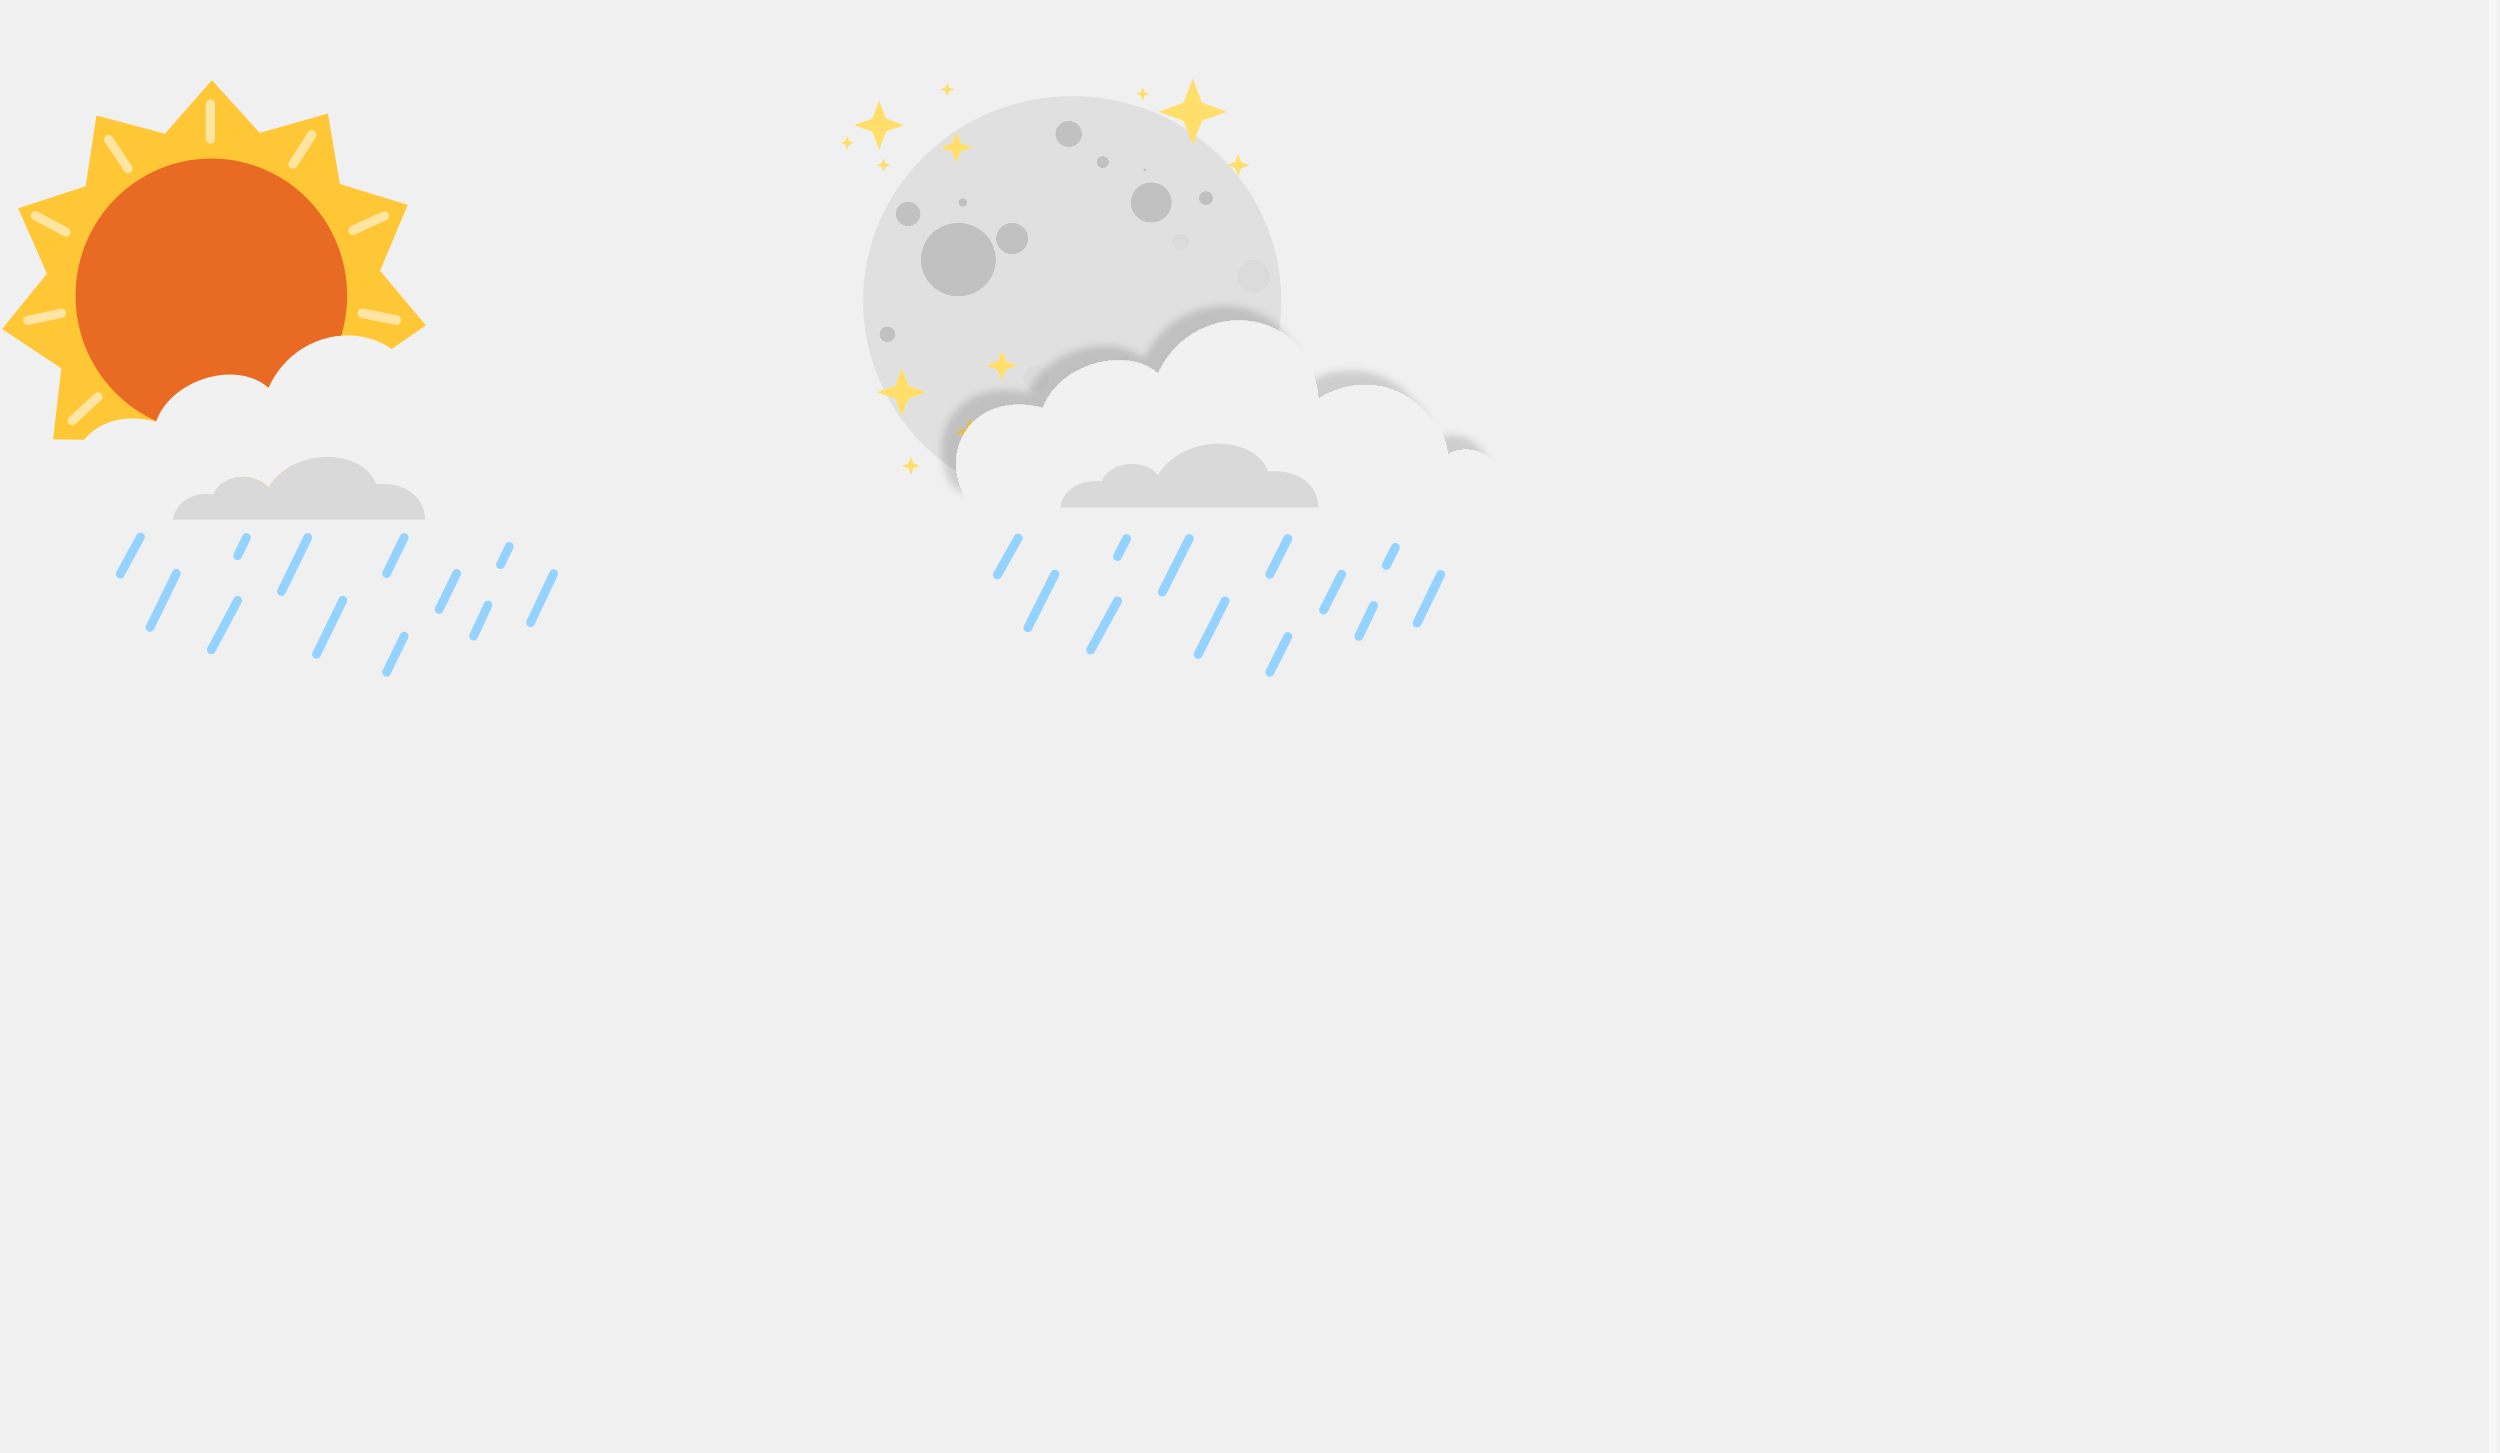
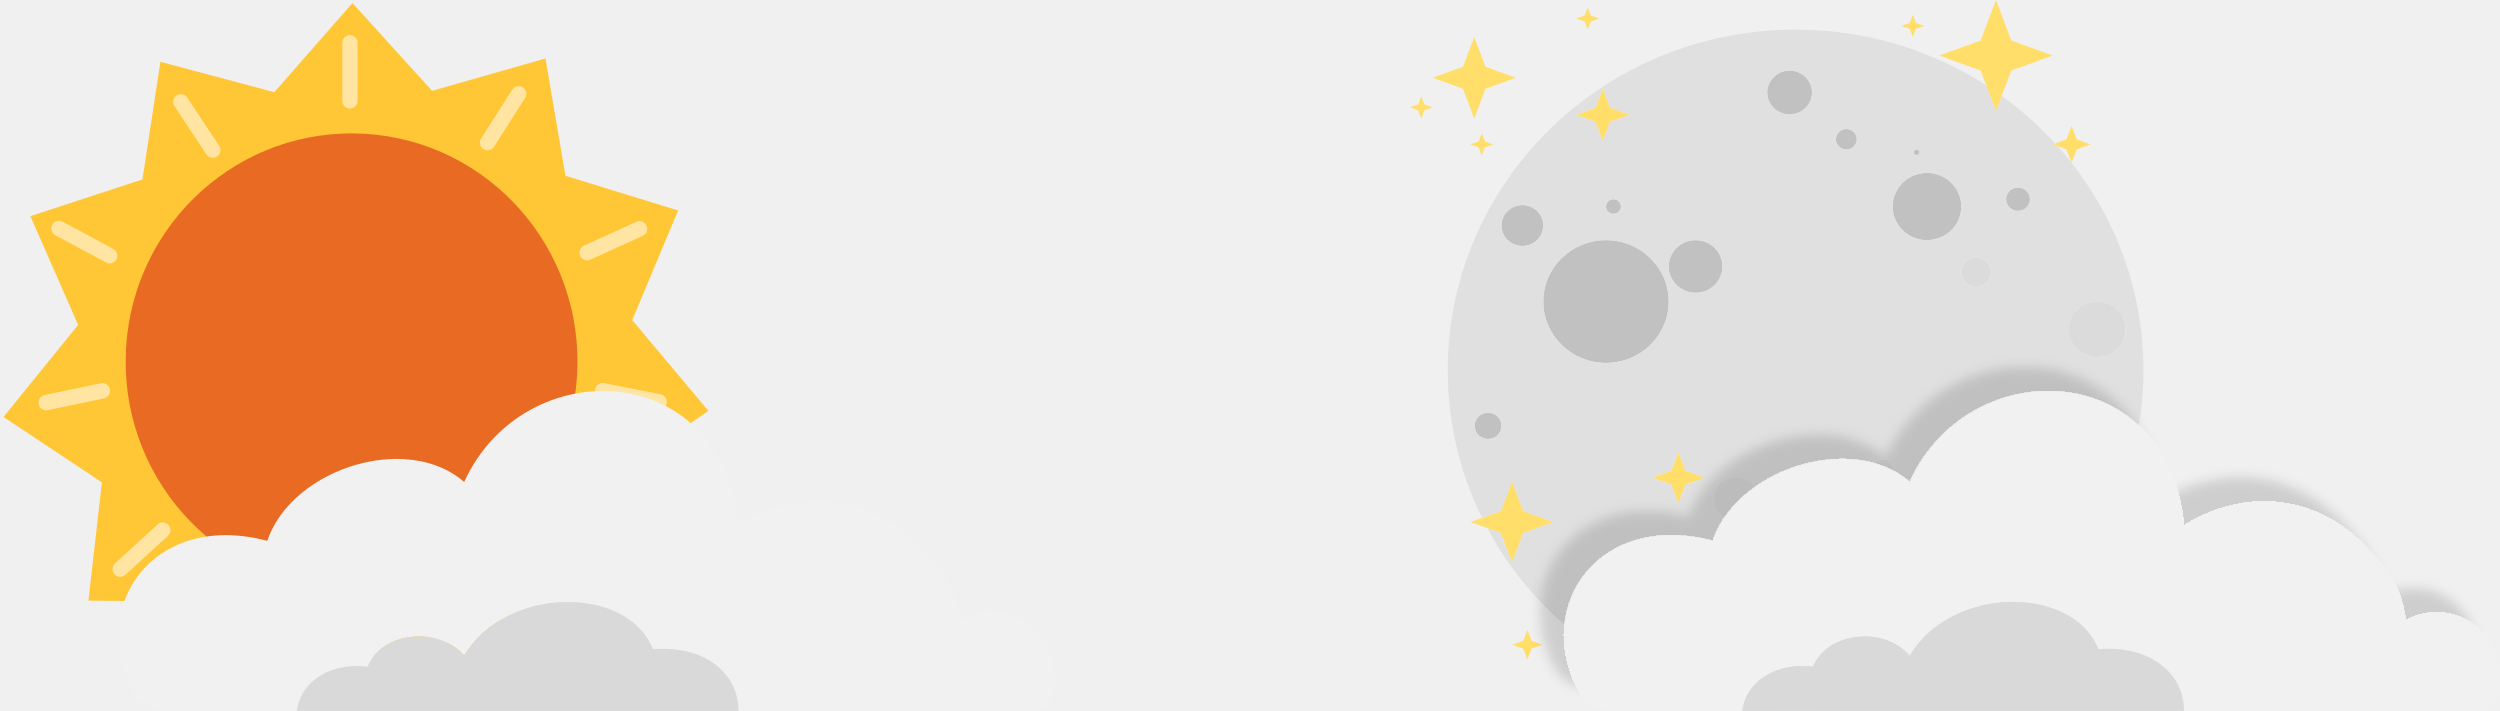
- <svg xmlns="http://www.w3.org/2000/svg" width="351" height="204" viewBox="0 0 351 204" fill="none">
-   <path d="M155.714 58.661C155.714 60.705 154.021 62.363 151.934 62.363C149.846 62.363 148.154 60.705 148.154 58.661C148.154 56.617 149.846 54.959 151.934 54.959C154.021 54.959 155.714 56.617 155.714 58.661Z" fill="#DBDBDB" />
-   <path d="M147.398 53.108C147.398 54.131 146.552 54.959 145.508 54.959C144.464 54.959 143.618 54.131 143.618 53.108C143.618 52.086 144.464 51.258 145.508 51.258C146.552 51.258 147.398 52.086 147.398 53.108Z" fill="#DBDBDB" />
-   <path d="M163.273 63.72C163.273 64.47 162.653 65.077 161.887 65.077C161.122 65.077 160.501 64.47 160.501 63.72C160.501 62.97 161.122 62.363 161.887 62.363C162.653 62.363 163.273 62.97 163.273 63.72Z" fill="#DBDBDB" />
-   <path d="M139.838 36.451C139.838 39.313 137.469 41.633 134.546 41.633C131.624 41.633 129.255 39.313 129.255 36.451C129.255 33.589 131.624 31.268 134.546 31.268C137.469 31.268 139.838 33.589 139.838 36.451Z" fill="#C1C1C1" />
-   <path d="M144.374 33.489C144.374 34.716 143.359 35.71 142.106 35.71C140.854 35.71 139.838 34.716 139.838 33.489C139.838 32.263 140.854 31.268 142.106 31.268C143.359 31.268 144.374 32.263 144.374 33.489Z" fill="#C1C1C1" />
-   <path d="M129.255 30.034C129.255 30.988 128.465 31.762 127.491 31.762C126.517 31.762 125.727 30.988 125.727 30.034C125.727 29.08 126.517 28.307 127.491 28.307C128.465 28.307 129.255 29.08 129.255 30.034Z" fill="#C1C1C1" />
-   <path d="M135.806 28.43C135.806 28.771 135.524 29.047 135.176 29.047C134.829 29.047 134.546 28.771 134.546 28.43C134.546 28.09 134.829 27.813 135.176 27.813C135.524 27.813 135.806 28.09 135.806 28.43Z" fill="#C1C1C1" />
-   <path d="M139.838 65.077C139.838 65.759 139.274 66.311 138.578 66.311C137.882 66.311 137.318 65.759 137.318 65.077C137.318 64.396 137.882 63.843 138.578 63.843C139.274 63.843 139.838 64.396 139.838 65.077Z" fill="#DBDBDB" />
-   <path d="M125.727 46.939C125.727 47.552 125.219 48.049 124.593 48.049C123.967 48.049 123.459 47.552 123.459 46.939C123.459 46.325 123.967 45.828 124.593 45.828C125.219 45.828 125.727 46.325 125.727 46.939Z" fill="#C1C1C1" />
-   <path d="M158.738 50.517C158.738 50.926 158.399 51.258 157.982 51.258C157.564 51.258 157.226 50.926 157.226 50.517C157.226 50.108 157.564 49.777 157.982 49.777C158.399 49.777 158.738 50.108 158.738 50.517Z" fill="#DBDBDB" />
-   <path d="M169.573 59.278C169.573 59.619 169.291 59.895 168.943 59.895C168.595 59.895 168.313 59.619 168.313 59.278C168.313 58.937 168.595 58.661 168.943 58.661C169.291 58.661 169.573 58.937 169.573 59.278Z" fill="#DBDBDB" />
-   <path d="M151.934 18.806C151.934 19.828 151.088 20.657 150.044 20.657C149 20.657 148.154 19.828 148.154 18.806C148.154 17.784 149 16.955 150.044 16.955C151.088 16.955 151.934 17.784 151.934 18.806Z" fill="#C1C1C1" />
-   <path d="M155.714 22.754C155.714 23.231 155.319 23.618 154.832 23.618C154.345 23.618 153.95 23.231 153.95 22.754C153.95 22.277 154.345 21.891 154.832 21.891C155.319 21.891 155.714 22.277 155.714 22.754Z" fill="#C1C1C1" />
-   <path d="M164.533 28.43C164.533 29.998 163.236 31.268 161.635 31.268C160.035 31.268 158.738 29.998 158.738 28.43C158.738 26.863 160.035 25.592 161.635 25.592C163.236 25.592 164.533 26.863 164.533 28.43Z" fill="#C1C1C1" />
-   <path d="M167.053 33.983C167.053 34.664 166.489 35.217 165.793 35.217C165.097 35.217 164.533 34.664 164.533 33.983C164.533 33.301 165.097 32.749 165.793 32.749C166.489 32.749 167.053 33.301 167.053 33.983Z" fill="#DBDBDB" />
-   <path d="M161.005 23.865C161.005 24.001 160.753 24.112 160.753 24.112C160.753 24.112 160.501 24.001 160.501 23.865C160.501 23.729 160.614 23.618 160.753 23.618C160.893 23.618 161.005 23.729 161.005 23.865Z" fill="#C1C1C1" />
-   <path d="M170.329 27.813C170.329 28.358 169.878 28.8 169.321 28.8C168.764 28.8 168.313 28.358 168.313 27.813C168.313 27.268 168.764 26.826 169.321 26.826C169.878 26.826 170.329 27.268 170.329 27.813Z" fill="#C1C1C1" />
-   <path d="M178.393 38.795C178.393 40.09 177.321 41.139 175.999 41.139C174.677 41.139 173.605 40.09 173.605 38.795C173.605 37.5 174.677 36.451 175.999 36.451C177.321 36.451 178.393 37.5 178.393 38.795Z" fill="#DBDBDB" />
-   <path d="M123.425 14.125L124.373 16.634L126.935 17.562L124.373 18.491L123.425 21L122.477 18.491L119.915 17.562L122.477 16.634L123.425 14.125Z" fill="#FFDE6A" />
-   <path d="M127.564 54.134L126.616 51.625L125.668 54.134L124.083 54.708C124.227 55.001 124.376 55.291 124.53 55.579L125.668 55.991L126.616 58.5L127.564 55.991L130.126 55.062L127.564 54.134Z" fill="#FFDE6A" />
-   <path d="M124.53 55.579C124.376 55.291 124.227 55.001 124.083 54.708L123.106 55.062L124.53 55.579Z" fill="#FFDE6A" />
-   <path d="M136.189 58.5L136.792 60.097L138.422 60.688L136.792 61.278L136.189 62.875L135.585 61.278L133.955 60.688L135.585 60.097L136.189 58.5Z" fill="#FFDE6A" />
-   <path d="M140.656 49.125L141.259 50.722L142.89 51.312L141.259 51.903L140.656 53.5L140.053 51.903L138.422 51.312L140.053 50.722L140.656 49.125Z" fill="#FFDE6A" />
-   <path d="M118.957 19.125L119.216 19.809L119.915 20.062L119.216 20.316L118.957 21L118.699 20.316L118 20.062L118.699 19.809L118.957 19.125Z" fill="#FFDE6A" />
-   <path d="M124.063 22.25L124.321 22.934L125.02 23.188L124.321 23.441L124.063 24.125L123.804 23.441L123.106 23.188L123.804 22.934L124.063 22.25Z" fill="#FFDE6A" />
-   <path d="M132.998 11.625L133.256 12.309L133.955 12.562L133.256 12.816L132.998 13.5L132.739 12.816L132.04 12.562L132.739 12.309L132.998 11.625Z" fill="#FFDE6A" />
-   <path d="M160.44 12.25L160.698 12.934L161.397 13.188L160.698 13.441L160.44 14.125L160.181 13.441L159.483 13.188L160.181 12.934L160.44 12.25Z" fill="#FFDE6A" />
-   <path d="M174.273 22.765L173.842 21.625L173.411 22.765L172.456 23.112C172.524 23.186 172.591 23.262 172.659 23.337L173.411 23.61L173.842 24.75L174.273 23.61L175.437 23.188L174.273 22.765Z" fill="#FFDE6A" />
-   <path d="M172.456 23.112L172.246 23.188L172.659 23.337C172.591 23.262 172.524 23.186 172.456 23.112Z" fill="#FFDE6A" />
-   <path d="M172.566 62.875L172.996 64.016L174.161 64.438L172.996 64.859L172.566 66L172.135 64.859L170.97 64.438L172.135 64.016L172.566 62.875Z" fill="#FFDE6A" />
-   <path fill-rule="evenodd" clip-rule="evenodd" d="M150.548 71C166.761 71 179.905 58.128 179.905 42.25C179.905 35.008 177.171 28.392 172.659 23.337L172.246 23.188L172.456 23.112C171.111 21.637 169.614 20.299 167.989 19.122L167.945 19.09L167.46 20.375L166.638 18.199C162.017 15.228 156.488 13.5 150.548 13.5C134.334 13.5 121.191 26.372 121.191 42.25C121.191 46.713 122.23 50.939 124.083 54.708L125.668 54.134L126.616 51.625L127.564 54.134L130.126 55.062L127.564 55.991L126.616 58.5L125.668 55.991L124.53 55.579C129.436 64.746 139.246 71 150.548 71ZM134.546 41.633C137.469 41.633 139.838 39.313 139.838 36.451C139.838 33.589 137.469 31.268 134.546 31.268C131.624 31.268 129.255 33.589 129.255 36.451C129.255 39.313 131.624 41.633 134.546 41.633ZM142.106 35.71C143.359 35.71 144.374 34.716 144.374 33.489C144.374 32.263 143.359 31.268 142.106 31.268C140.854 31.268 139.838 32.263 139.838 33.489C139.838 34.716 140.854 35.71 142.106 35.71ZM161.635 31.268C163.236 31.268 164.533 29.998 164.533 28.43C164.533 26.863 163.236 25.592 161.635 25.592C160.035 25.592 158.738 26.863 158.738 28.43C158.738 29.998 160.035 31.268 161.635 31.268ZM154.832 23.618C155.319 23.618 155.714 23.231 155.714 22.754C155.714 22.277 155.319 21.891 154.832 21.891C154.345 21.891 153.95 22.277 153.95 22.754C153.95 23.231 154.345 23.618 154.832 23.618ZM150.044 20.657C151.088 20.657 151.934 19.828 151.934 18.806C151.934 17.784 151.088 16.955 150.044 16.955C149 16.955 148.154 17.784 148.154 18.806C148.154 19.828 149 20.657 150.044 20.657ZM169.321 28.8C169.878 28.8 170.329 28.358 170.329 27.813C170.329 27.268 169.878 26.826 169.321 26.826C168.764 26.826 168.313 27.268 168.313 27.813C168.313 28.358 168.764 28.8 169.321 28.8ZM160.753 24.112C160.753 24.112 161.005 24.001 161.005 23.865C161.005 23.729 160.893 23.618 160.753 23.618C160.614 23.618 160.501 23.729 160.501 23.865C160.501 24.001 160.753 24.112 160.753 24.112ZM165.793 35.217C166.489 35.217 167.053 34.664 167.053 33.983C167.053 33.301 166.489 32.749 165.793 32.749C165.097 32.749 164.533 33.301 164.533 33.983C164.533 34.664 165.097 35.217 165.793 35.217ZM175.999 41.139C177.321 41.139 178.393 40.09 178.393 38.795C178.393 37.5 177.321 36.451 175.999 36.451C174.677 36.451 173.605 37.5 173.605 38.795C173.605 40.09 174.677 41.139 175.999 41.139ZM151.934 62.363C154.021 62.363 155.714 60.705 155.714 58.661C155.714 56.617 154.021 54.959 151.934 54.959C149.846 54.959 148.154 56.617 148.154 58.661C148.154 60.705 149.846 62.363 151.934 62.363ZM157.982 51.258C158.399 51.258 158.738 50.926 158.738 50.517C158.738 50.108 158.399 49.777 157.982 49.777C157.564 49.777 157.226 50.108 157.226 50.517C157.226 50.926 157.564 51.258 157.982 51.258ZM145.508 54.959C146.552 54.959 147.398 54.131 147.398 53.108C147.398 52.086 146.552 51.258 145.508 51.258C144.464 51.258 143.618 52.086 143.618 53.108C143.618 54.131 144.464 54.959 145.508 54.959ZM168.943 59.895C169.291 59.895 169.573 59.619 169.573 59.278C169.573 58.937 169.291 58.661 168.943 58.661C168.595 58.661 168.313 58.937 168.313 59.278C168.313 59.619 168.595 59.895 168.943 59.895ZM161.887 65.077C162.653 65.077 163.273 64.47 163.273 63.72C163.273 62.97 162.653 62.363 161.887 62.363C161.122 62.363 160.501 62.97 160.501 63.72C160.501 64.47 161.122 65.077 161.887 65.077ZM138.578 66.311C139.274 66.311 139.838 65.759 139.838 65.077C139.838 64.396 139.274 63.843 138.578 63.843C137.882 63.843 137.318 64.396 137.318 65.077C137.318 65.759 137.882 66.311 138.578 66.311ZM124.593 48.049C125.219 48.049 125.727 47.552 125.727 46.939C125.727 46.325 125.219 45.828 124.593 45.828C123.967 45.828 123.459 46.325 123.459 46.939C123.459 47.552 123.967 48.049 124.593 48.049ZM135.176 29.047C135.524 29.047 135.806 28.771 135.806 28.43C135.806 28.09 135.524 27.813 135.176 27.813C134.829 27.813 134.546 28.09 134.546 28.43C134.546 28.771 134.829 29.047 135.176 29.047ZM127.491 31.762C128.465 31.762 129.255 30.988 129.255 30.034C129.255 29.08 128.465 28.307 127.491 28.307C126.517 28.307 125.727 29.08 125.727 30.034C125.727 30.988 126.517 31.762 127.491 31.762ZM134.877 20.097L134.274 18.5L133.671 20.097L132.04 20.688L133.671 21.278L134.274 22.875L134.877 21.278L136.508 20.688L134.877 20.097ZM141.259 50.722L140.656 49.125L140.053 50.722L138.422 51.312L140.053 51.903L140.656 53.5L141.259 51.903L142.89 51.312L141.259 50.722ZM136.792 60.097L136.189 58.5L135.585 60.097L133.955 60.688L135.585 61.278L136.189 62.875L136.792 61.278L138.422 60.688L136.792 60.097Z" fill="#E0E0E0" />
-   <path d="M166.638 18.199L167.46 20.375L167.945 19.09C167.518 18.782 167.082 18.485 166.638 18.199Z" fill="#FFDE6A" />
-   <path fill-rule="evenodd" clip-rule="evenodd" d="M167.46 11L168.753 14.421L172.246 15.688L168.753 16.954L167.945 19.09C167.518 18.782 167.082 18.485 166.638 18.199L166.167 16.954L162.674 15.688L166.167 14.421L167.46 11Z" fill="#FFDE6A" />
-   <path d="M134.274 18.5L134.877 20.097L136.508 20.688L134.877 21.278L134.274 22.875L133.671 21.278L132.04 20.688L133.671 20.097L134.274 18.5Z" fill="#FFDE6A" />
-   <path d="M172.566 62.875L172.996 64.016L174.161 64.438L172.996 64.859L172.566 66L172.135 64.859L170.97 64.438L172.135 64.016L172.566 62.875Z" fill="#FFDE6A" />
-   <path d="M127.908 64.165L128.253 65.077L129.185 65.415L128.253 65.752L127.908 66.665L127.564 65.752L126.632 65.415L127.564 65.077L127.908 64.165Z" fill="#FFDE6A" />
-   <path d="M29.747 11.258L36.465 18.663L46.036 15.936L47.724 25.835L57.235 28.767L53.358 38.016L59.789 45.677L51.577 51.34L52.887 61.297L42.947 61.577L38.72 70.668L30.208 65.475L21.786 70.815L17.405 61.798L7.462 61.691L8.603 51.713L0.295 46.193L6.595 38.422L2.561 29.241L12.02 26.145L13.54 16.218L23.155 18.779L29.747 11.258Z" fill="#FFC736" />
-   <path d="M48.738 41.698C48.64 52.334 40.024 60.876 29.494 60.777C18.965 60.677 10.508 51.974 10.607 41.338C10.705 30.702 19.321 22.16 29.851 22.26C40.38 22.359 48.837 31.062 48.738 41.698Z" fill="#E86A23" />
-   <path fill-rule="evenodd" clip-rule="evenodd" d="M29.536 13.961C29.893 13.961 30.183 14.253 30.183 14.614V19.51C30.183 19.87 29.893 20.163 29.536 20.163C29.179 20.163 28.89 19.87 28.89 19.51V14.614C28.89 14.253 29.179 13.961 29.536 13.961Z" fill="#FFE5A1" />
-   <path fill-rule="evenodd" clip-rule="evenodd" d="M44.124 18.371C44.425 18.567 44.511 18.971 44.318 19.274L41.694 23.391C41.501 23.694 41.101 23.782 40.801 23.586C40.501 23.391 40.414 22.987 40.607 22.684L43.231 18.567C43.424 18.264 43.824 18.176 44.124 18.371Z" fill="#FFE5A1" />
-   <path fill-rule="evenodd" clip-rule="evenodd" d="M14.904 19.053C15.201 18.853 15.602 18.934 15.801 19.233L18.494 23.305C18.692 23.605 18.612 24.01 18.315 24.21C18.019 24.41 17.617 24.33 17.419 24.03L14.726 19.959C14.528 19.659 14.607 19.254 14.904 19.053Z" fill="#FFE5A1" />
-   <path fill-rule="evenodd" clip-rule="evenodd" d="M4.405 29.976C4.573 29.657 4.964 29.536 5.279 29.706L9.559 32.005C9.875 32.174 9.994 32.569 9.827 32.887C9.659 33.206 9.268 33.327 8.953 33.157L4.673 30.858C4.357 30.689 4.238 30.294 4.405 29.976Z" fill="#FFE5A1" />
-   <path fill-rule="evenodd" clip-rule="evenodd" d="M3.262 45.11C3.19 44.757 3.415 44.411 3.764 44.338L8.511 43.346C8.861 43.273 9.203 43.5 9.275 43.853C9.347 44.207 9.123 44.552 8.773 44.625L4.026 45.617C3.677 45.69 3.335 45.463 3.262 45.11Z" fill="#FFE5A1" />
-   <path fill-rule="evenodd" clip-rule="evenodd" d="M48.969 32.59C48.823 32.261 48.968 31.874 49.293 31.726L53.714 29.717C54.039 29.569 54.422 29.716 54.568 30.045C54.715 30.373 54.57 30.76 54.244 30.908L49.824 32.917C49.498 33.065 49.115 32.919 48.969 32.59Z" fill="#FFE5A1" />
-   <path fill-rule="evenodd" clip-rule="evenodd" d="M50.23 43.867C50.299 43.513 50.638 43.282 50.989 43.351L55.746 44.287C56.097 44.356 56.326 44.699 56.257 45.053C56.189 45.407 55.85 45.638 55.499 45.569L50.741 44.633C50.391 44.564 50.162 44.221 50.23 43.867Z" fill="#FFE5A1" />
-   <path fill-rule="evenodd" clip-rule="evenodd" d="M45.869 55.297C46.113 55.034 46.522 55.02 46.783 55.267L50.319 58.616C50.58 58.862 50.593 59.276 50.349 59.539C50.105 59.802 49.696 59.815 49.435 59.569L45.899 56.22C45.638 55.973 45.625 55.56 45.869 55.297Z" fill="#FFE5A1" />
-   <path fill-rule="evenodd" clip-rule="evenodd" d="M9.668 59.471C9.428 59.204 9.448 58.791 9.712 58.548L13.304 55.26C13.568 55.018 13.977 55.038 14.217 55.305C14.456 55.572 14.436 55.985 14.172 56.227L10.581 59.516C10.316 59.758 9.907 59.738 9.668 59.471Z" fill="#FFE5A1" />
-   <path fill-rule="evenodd" clip-rule="evenodd" d="M35.767 61.663C36.1 61.533 36.474 61.701 36.603 62.037L38.346 66.606C38.474 66.942 38.308 67.32 37.975 67.45C37.642 67.58 37.268 67.412 37.14 67.076L35.396 62.507C35.268 62.17 35.434 61.792 35.767 61.663Z" fill="#FFE5A1" />
-   <path fill-rule="evenodd" clip-rule="evenodd" d="M50.23 43.867C50.299 43.513 50.638 43.282 50.989 43.351L55.746 44.287C56.097 44.356 56.326 44.699 56.257 45.053C56.189 45.407 55.85 45.638 55.499 45.569L50.741 44.633C50.391 44.564 50.162 44.221 50.23 43.867Z" fill="#FFE5A1" />
-   <path fill-rule="evenodd" clip-rule="evenodd" d="M22.232 67.562C21.891 67.453 21.703 67.086 21.811 66.743L23.275 62.075C23.383 61.731 23.746 61.541 24.086 61.65C24.427 61.759 24.615 62.126 24.507 62.469L23.043 67.137C22.935 67.481 22.572 67.671 22.232 67.562Z" fill="#FFE5A1" />
-   <path fill-rule="evenodd" clip-rule="evenodd" d="M21.921 59.209C13.11 56.838 7.739 64.049 10.927 70.868C11.584 72.274 13.089 72.963 14.611 72.963H24.285C24.639 70.443 27.121 69.033 29.957 69.385C31.139 66.487 35.748 66.135 37.698 68.504C41.066 62.784 50.815 62.784 52.824 67.975C56.724 67.622 59.679 69.738 59.679 72.963H82.784C83.841 72.963 84.826 72.272 84.951 71.197C85.541 66.098 80.721 63.728 77.464 65.645C77.01 62.711 76.09 61.711 74.391 59.828C70.78 55.826 64.983 54.617 59.679 57.975C59.093 51.569 55.233 48.068 50.815 47.267C48.35 46.82 45.71 47.215 43.37 48.415C41.017 49.623 38.965 51.646 37.698 54.448C36.385 53.293 34.698 52.71 32.912 52.601C28.427 52.329 23.316 55.048 21.921 59.209Z" fill="#F1F1F1" />
-   <path d="M29.957 69.385C27.121 69.033 24.639 70.443 24.285 72.963H59.679C59.679 69.738 56.724 67.622 52.824 67.975C50.815 62.784 41.066 62.784 37.698 68.504C35.748 66.135 31.139 66.487 29.957 69.385Z" fill="#D9D9D9" />
-   <path fill-rule="evenodd" clip-rule="evenodd" d="M25.035 79.955C25.339 80.111 25.462 80.489 25.31 80.8L21.62 88.356C21.468 88.667 21.099 88.793 20.795 88.637C20.491 88.482 20.368 88.103 20.52 87.792L24.21 80.237C24.362 79.926 24.731 79.8 25.035 79.955Z" fill="#94D2FF" />
-   <path fill-rule="evenodd" clip-rule="evenodd" d="M57.014 74.918C57.318 75.074 57.441 75.452 57.289 75.763L54.829 80.8C54.677 81.111 54.308 81.237 54.004 81.082C53.7 80.926 53.577 80.548 53.729 80.237L56.189 75.2C56.341 74.889 56.711 74.763 57.014 74.918Z" fill="#94D2FF" />
-   <path fill-rule="evenodd" clip-rule="evenodd" d="M57.014 88.77C57.318 88.926 57.441 89.304 57.289 89.615L54.829 94.652C54.677 94.963 54.308 95.089 54.004 94.933C53.7 94.778 53.577 94.4 53.729 94.089L56.189 89.052C56.341 88.741 56.711 88.615 57.014 88.77Z" fill="#94D2FF" />
-   <path fill-rule="evenodd" clip-rule="evenodd" d="M77.995 79.989C78.301 80.14 78.429 80.517 78.281 80.83L75.049 87.68C74.902 87.994 74.534 88.125 74.228 87.974C73.922 87.822 73.794 87.446 73.942 87.133L77.174 80.282C77.321 79.969 77.689 79.838 77.995 79.989Z" fill="#94D2FF" />
-   <path fill-rule="evenodd" clip-rule="evenodd" d="M68.771 84.395C69.078 84.545 69.208 84.92 69.062 85.234L67.052 89.565C66.906 89.879 66.539 90.013 66.232 89.864C65.926 89.714 65.795 89.339 65.941 89.025L67.951 84.694C68.097 84.38 68.464 84.246 68.771 84.395Z" fill="#94D2FF" />
-   <path fill-rule="evenodd" clip-rule="evenodd" d="M34.875 74.918C35.178 75.074 35.302 75.452 35.15 75.763L33.92 78.281C33.768 78.592 33.398 78.719 33.095 78.563C32.791 78.407 32.668 78.029 32.819 77.718L34.05 75.2C34.201 74.889 34.571 74.763 34.875 74.918Z" fill="#94D2FF" />
-   <path fill-rule="evenodd" clip-rule="evenodd" d="M71.774 76.177C72.078 76.333 72.201 76.711 72.049 77.022L70.819 79.541C70.667 79.852 70.298 79.978 69.994 79.822C69.69 79.667 69.567 79.289 69.719 78.978L70.949 76.459C71.101 76.148 71.47 76.022 71.774 76.177Z" fill="#94D2FF" />
-   <path fill-rule="evenodd" clip-rule="evenodd" d="M20.017 74.857C20.314 75.027 20.42 75.41 20.254 75.714L17.424 80.9C17.259 81.203 16.884 81.312 16.588 81.142C16.291 80.973 16.185 80.589 16.351 80.286L19.18 75.1C19.346 74.796 19.721 74.688 20.017 74.857Z" fill="#94D2FF" />
-   <path fill-rule="evenodd" clip-rule="evenodd" d="M64.394 79.955C64.698 80.111 64.821 80.489 64.669 80.8L62.209 85.837C62.057 86.148 61.688 86.274 61.384 86.119C61.08 85.963 60.957 85.585 61.109 85.274L63.569 80.237C63.721 79.926 64.09 79.8 64.394 79.955Z" fill="#94D2FF" />
-   <path fill-rule="evenodd" clip-rule="evenodd" d="M33.664 83.743C33.962 83.91 34.072 84.293 33.91 84.598L30.22 91.524C30.057 91.829 29.683 91.941 29.385 91.775C29.087 91.608 28.977 91.226 29.14 90.921L32.83 83.995C32.992 83.689 33.366 83.577 33.664 83.743Z" fill="#94D2FF" />
-   <path fill-rule="evenodd" clip-rule="evenodd" d="M48.404 83.733C48.708 83.888 48.831 84.267 48.679 84.578L44.989 92.133C44.838 92.444 44.468 92.57 44.164 92.415C43.861 92.259 43.737 91.881 43.889 91.57L47.579 84.015C47.731 83.704 48.101 83.578 48.404 83.733Z" fill="#94D2FF" />
-   <path fill-rule="evenodd" clip-rule="evenodd" d="M43.484 74.918C43.788 75.074 43.911 75.452 43.76 75.763L40.07 83.318C39.918 83.629 39.548 83.755 39.245 83.6C38.941 83.445 38.818 83.066 38.969 82.755L42.659 75.2C42.811 74.889 43.181 74.763 43.484 74.918Z" fill="#94D2FF" />
-   <path fill-rule="evenodd" clip-rule="evenodd" d="M148.378 80.066C148.689 80.221 148.815 80.596 148.659 80.905L144.885 88.405C144.73 88.713 144.352 88.838 144.041 88.684C143.731 88.53 143.605 88.154 143.76 87.846L147.534 80.346C147.69 80.037 148.067 79.912 148.378 80.066Z" fill="#94D2FF" />
-   <path fill-rule="evenodd" clip-rule="evenodd" d="M181.088 75.066C181.398 75.221 181.524 75.596 181.369 75.905L178.853 80.905C178.698 81.213 178.32 81.338 178.009 81.184C177.698 81.03 177.572 80.654 177.728 80.346L180.244 75.346C180.399 75.037 180.777 74.912 181.088 75.066Z" fill="#94D2FF" />
-   <path fill-rule="evenodd" clip-rule="evenodd" d="M181.088 88.816C181.398 88.971 181.524 89.346 181.369 89.655L178.853 94.655C178.698 94.963 178.32 95.088 178.009 94.934C177.698 94.78 177.572 94.404 177.728 94.096L180.244 89.096C180.399 88.787 180.777 88.662 181.088 88.816Z" fill="#94D2FF" />
-   <path fill-rule="evenodd" clip-rule="evenodd" d="M202.547 80.1C202.86 80.25 202.991 80.623 202.84 80.934L199.535 87.735C199.384 88.045 199.007 88.176 198.695 88.026C198.382 87.875 198.251 87.502 198.402 87.191L201.707 80.391C201.858 80.08 202.235 79.95 202.547 80.1Z" fill="#94D2FF" />
-   <path fill-rule="evenodd" clip-rule="evenodd" d="M193.113 84.474C193.426 84.622 193.56 84.995 193.411 85.306L191.355 89.605C191.205 89.917 190.83 90.05 190.516 89.902C190.203 89.754 190.069 89.381 190.218 89.069L192.275 84.77C192.424 84.458 192.799 84.325 193.113 84.474Z" fill="#94D2FF" />
-   <path fill-rule="evenodd" clip-rule="evenodd" d="M158.443 75.066C158.753 75.221 158.879 75.596 158.724 75.905L157.466 78.405C157.31 78.713 156.933 78.838 156.622 78.684C156.311 78.53 156.185 78.154 156.341 77.846L157.599 75.346C157.754 75.037 158.132 74.912 158.443 75.066Z" fill="#94D2FF" />
-   <path fill-rule="evenodd" clip-rule="evenodd" d="M196.185 76.316C196.495 76.471 196.621 76.846 196.466 77.155L195.208 79.655C195.052 79.963 194.675 80.088 194.364 79.934C194.053 79.78 193.927 79.404 194.083 79.096L195.341 76.596C195.496 76.287 195.874 76.162 196.185 76.316Z" fill="#94D2FF" />
-   <path fill-rule="evenodd" clip-rule="evenodd" d="M143.246 75.006C143.549 75.174 143.658 75.555 143.488 75.856L140.594 81.004C140.425 81.305 140.041 81.413 139.738 81.245C139.435 81.076 139.326 80.695 139.496 80.394L142.39 75.247C142.559 74.945 142.942 74.837 143.246 75.006Z" fill="#94D2FF" />
-   <path fill-rule="evenodd" clip-rule="evenodd" d="M188.636 80.066C188.947 80.221 189.073 80.596 188.917 80.905L186.401 85.905C186.246 86.213 185.868 86.338 185.557 86.184C185.247 86.03 185.121 85.654 185.276 85.346L187.792 80.346C187.948 80.037 188.325 79.912 188.636 80.066Z" fill="#94D2FF" />
-   <path fill-rule="evenodd" clip-rule="evenodd" d="M157.204 83.826C157.509 83.992 157.622 84.371 157.455 84.674L153.681 91.549C153.515 91.852 153.133 91.964 152.828 91.799C152.523 91.633 152.41 91.254 152.577 90.951L156.351 84.076C156.517 83.773 156.899 83.661 157.204 83.826Z" fill="#94D2FF" />
-   <path fill-rule="evenodd" clip-rule="evenodd" d="M172.281 83.816C172.592 83.971 172.718 84.346 172.563 84.655L168.788 92.155C168.633 92.463 168.255 92.588 167.944 92.434C167.634 92.28 167.508 91.904 167.663 91.596L171.437 84.096C171.593 83.787 171.971 83.662 172.281 83.816Z" fill="#94D2FF" />
-   <path fill-rule="evenodd" clip-rule="evenodd" d="M167.249 75.066C167.56 75.221 167.686 75.596 167.53 75.905L163.756 83.405C163.601 83.713 163.223 83.838 162.912 83.684C162.601 83.53 162.476 83.154 162.631 82.846L166.405 75.346C166.56 75.037 166.938 74.912 167.249 75.066Z" fill="#94D2FF" />
-   <g filter="url(#filter0_d_8_570)">
-     <path fill-rule="evenodd" clip-rule="evenodd" d="M146.456 57.297C137.241 54.838 131.702 62.535 135.436 69.584C136.02 70.686 137.239 71.25 138.487 71.25H148.874C149.237 68.694 151.777 67.263 154.679 67.621C155.888 64.68 160.604 64.323 162.599 66.726C166.045 60.924 176.021 60.924 178.077 66.189C182.067 65.832 185.09 67.978 185.09 71.25H209.098C209.961 71.25 210.754 70.696 210.895 69.844C211.796 64.406 206.704 61.833 203.289 63.825C202.825 60.85 201.883 59.834 200.145 57.925C196.449 53.865 190.518 52.638 185.09 56.044C184.491 49.546 180.541 45.993 176.021 45.181C173.498 44.728 170.798 45.128 168.403 46.346C165.995 47.571 163.896 49.624 162.599 52.467C161.256 51.294 159.53 50.703 157.702 50.593C153.113 50.317 147.883 53.075 146.456 57.297Z" fill="#F1F1F1" />
-     <path d="M154.679 67.621C151.777 67.263 149.237 68.694 148.874 71.25H185.09C185.09 67.978 182.067 65.832 178.077 66.189C176.021 60.924 166.045 60.924 162.599 66.726C160.604 64.323 155.888 64.68 154.679 67.621Z" fill="#D9D9D9" />
+ <svg xmlns="http://www.w3.org/2000/svg" width="211" height="60" viewBox="0 0 211 60" fill="none">
+   <path d="M156.714 47.661C156.714 49.705 155.021 51.363 152.934 51.363C150.846 51.363 149.154 49.705 149.154 47.661C149.154 45.617 150.846 43.959 152.934 43.959C155.021 43.959 156.714 45.617 156.714 47.661Z" fill="#DBDBDB" />
+   <path d="M148.398 42.108C148.398 43.131 147.552 43.959 146.508 43.959C145.464 43.959 144.618 43.131 144.618 42.108C144.618 41.086 145.464 40.258 146.508 40.258C147.552 40.258 148.398 41.086 148.398 42.108Z" fill="#DBDBDB" />
+   <path d="M164.273 52.72C164.273 53.47 163.653 54.077 162.887 54.077C162.122 54.077 161.501 53.47 161.501 52.72C161.501 51.97 162.122 51.363 162.887 51.363C163.653 51.363 164.273 51.97 164.273 52.72Z" fill="#DBDBDB" />
+   <path d="M140.838 25.451C140.838 28.313 138.469 30.633 135.546 30.633C132.624 30.633 130.255 28.313 130.255 25.451C130.255 22.588 132.624 20.268 135.546 20.268C138.469 20.268 140.838 22.588 140.838 25.451Z" fill="#C1C1C1" />
+   <path d="M145.374 22.489C145.374 23.716 144.359 24.71 143.106 24.71C141.854 24.71 140.838 23.716 140.838 22.489C140.838 21.263 141.854 20.268 143.106 20.268C144.359 20.268 145.374 21.263 145.374 22.489Z" fill="#C1C1C1" />
+   <path d="M130.255 19.034C130.255 19.988 129.465 20.762 128.491 20.762C127.517 20.762 126.727 19.988 126.727 19.034C126.727 18.08 127.517 17.307 128.491 17.307C129.465 17.307 130.255 18.08 130.255 19.034Z" fill="#C1C1C1" />
+   <path d="M136.806 17.43C136.806 17.771 136.524 18.047 136.176 18.047C135.829 18.047 135.546 17.771 135.546 17.43C135.546 17.09 135.829 16.813 136.176 16.813C136.524 16.813 136.806 17.09 136.806 17.43Z" fill="#C1C1C1" />
+   <path d="M140.838 54.077C140.838 54.759 140.274 55.311 139.578 55.311C138.882 55.311 138.318 54.759 138.318 54.077C138.318 53.396 138.882 52.843 139.578 52.843C140.274 52.843 140.838 53.396 140.838 54.077Z" fill="#DBDBDB" />
+   <path d="M126.727 35.939C126.727 36.552 126.219 37.049 125.593 37.049C124.967 37.049 124.459 36.552 124.459 35.939C124.459 35.325 124.967 34.828 125.593 34.828C126.219 34.828 126.727 35.325 126.727 35.939Z" fill="#C1C1C1" />
+   <path d="M159.738 39.517C159.738 39.926 159.399 40.258 158.982 40.258C158.564 40.258 158.226 39.926 158.226 39.517C158.226 39.108 158.564 38.777 158.982 38.777C159.399 38.777 159.738 39.108 159.738 39.517Z" fill="#DBDBDB" />
+   <path d="M170.573 48.278C170.573 48.619 170.291 48.895 169.943 48.895C169.595 48.895 169.313 48.619 169.313 48.278C169.313 47.937 169.595 47.661 169.943 47.661C170.291 47.661 170.573 47.937 170.573 48.278Z" fill="#DBDBDB" />
+   <path d="M152.934 7.806C152.934 8.828 152.088 9.657 151.044 9.657C150 9.657 149.154 8.828 149.154 7.806C149.154 6.784 150 5.955 151.044 5.955C152.088 5.955 152.934 6.784 152.934 7.806Z" fill="#C1C1C1" />
+   <path d="M156.714 11.754C156.714 12.231 156.319 12.618 155.832 12.618C155.345 12.618 154.95 12.231 154.95 11.754C154.95 11.277 155.345 10.891 155.832 10.891C156.319 10.891 156.714 11.277 156.714 11.754Z" fill="#C1C1C1" />
+   <path d="M165.533 17.43C165.533 18.998 164.236 20.268 162.635 20.268C161.035 20.268 159.738 18.998 159.738 17.43C159.738 15.863 161.035 14.592 162.635 14.592C164.236 14.592 165.533 15.863 165.533 17.43Z" fill="#C1C1C1" />
+   <path d="M168.053 22.983C168.053 23.664 167.489 24.217 166.793 24.217C166.097 24.217 165.533 23.664 165.533 22.983C165.533 22.301 166.097 21.749 166.793 21.749C167.489 21.749 168.053 22.301 168.053 22.983Z" fill="#DBDBDB" />
+   <path d="M162.005 12.865C162.005 13.001 161.753 13.112 161.753 13.112C161.753 13.112 161.501 13.001 161.501 12.865C161.501 12.729 161.614 12.618 161.753 12.618C161.893 12.618 162.005 12.729 162.005 12.865Z" fill="#C1C1C1" />
+   <path d="M171.329 16.813C171.329 17.358 170.878 17.8 170.321 17.8C169.764 17.8 169.313 17.358 169.313 16.813C169.313 16.268 169.764 15.826 170.321 15.826C170.878 15.826 171.329 16.268 171.329 16.813Z" fill="#C1C1C1" />
+   <path d="M179.393 27.795C179.393 29.09 178.321 30.14 176.999 30.14C175.677 30.14 174.605 29.09 174.605 27.795C174.605 26.5 175.677 25.451 176.999 25.451C178.321 25.451 179.393 26.5 179.393 27.795Z" fill="#DBDBDB" />
+   <path d="M124.425 3.125L125.373 5.634L127.935 6.562L125.373 7.491L124.425 10L123.477 7.491L120.915 6.562L123.477 5.634L124.425 3.125Z" fill="#FFDE6A" />
+   <path d="M128.564 43.134L127.616 40.625L126.668 43.134L125.083 43.708C125.227 44.001 125.376 44.291 125.53 44.579L126.668 44.991L127.616 47.5L128.564 44.991L131.126 44.062L128.564 43.134Z" fill="#FFDE6A" />
+   <path d="M125.53 44.579C125.376 44.291 125.227 44.001 125.083 43.708L124.106 44.062L125.53 44.579Z" fill="#FFDE6A" />
+   <path d="M137.189 47.5L137.792 49.097L139.422 49.688L137.792 50.278L137.189 51.875L136.585 50.278L134.955 49.688L136.585 49.097L137.189 47.5Z" fill="#FFDE6A" />
+   <path d="M141.656 38.125L142.259 39.722L143.89 40.312L142.259 40.903L141.656 42.5L141.053 40.903L139.422 40.312L141.053 39.722L141.656 38.125Z" fill="#FFDE6A" />
+   <path d="M119.957 8.125L120.216 8.809L120.915 9.062L120.216 9.316L119.957 10L119.699 9.316L119 9.062L119.699 8.809L119.957 8.125Z" fill="#FFDE6A" />
+   <path d="M125.063 11.25L125.321 11.934L126.02 12.188L125.321 12.441L125.063 13.125L124.804 12.441L124.106 12.188L124.804 11.934L125.063 11.25Z" fill="#FFDE6A" />
+   <path d="M133.998 0.625L134.256 1.309L134.955 1.562L134.256 1.816L133.998 2.5L133.739 1.816L133.04 1.562L133.739 1.309L133.998 0.625Z" fill="#FFDE6A" />
+   <path d="M161.44 1.25L161.698 1.934L162.397 2.188L161.698 2.441L161.44 3.125L161.181 2.441L160.483 2.188L161.181 1.934L161.44 1.25Z" fill="#FFDE6A" />
+   <path d="M175.273 11.765L174.842 10.625L174.411 11.765L173.456 12.112C173.524 12.186 173.591 12.261 173.659 12.337L174.411 12.61L174.842 13.75L175.273 12.61L176.437 12.188L175.273 11.765Z" fill="#FFDE6A" />
+   <path d="M173.456 12.112L173.246 12.188L173.659 12.337C173.591 12.261 173.524 12.186 173.456 12.112Z" fill="#FFDE6A" />
+   <path d="M173.566 51.875L173.996 53.016L175.161 53.438L173.996 53.859L173.566 55L173.135 53.859L171.97 53.438L173.135 53.016L173.566 51.875Z" fill="#FFDE6A" />
+   <path fill-rule="evenodd" clip-rule="evenodd" d="M151.548 60C167.761 60 180.905 47.128 180.905 31.25C180.905 24.008 178.171 17.392 173.659 12.337L173.246 12.188L173.456 12.112C172.111 10.637 170.614 9.299 168.989 8.122L168.945 8.09L168.46 9.375L167.638 7.199C163.017 4.228 157.488 2.5 151.548 2.5C135.334 2.5 122.191 15.372 122.191 31.25C122.191 35.713 123.23 39.939 125.083 43.708L126.668 43.134L127.616 40.625L128.564 43.134L131.126 44.062L128.564 44.991L127.616 47.5L126.668 44.991L125.53 44.579C130.436 53.746 140.246 60 151.548 60ZM135.546 30.633C138.469 30.633 140.838 28.313 140.838 25.451C140.838 22.588 138.469 20.268 135.546 20.268C132.624 20.268 130.255 22.588 130.255 25.451C130.255 28.313 132.624 30.633 135.546 30.633ZM143.106 24.71C144.359 24.71 145.374 23.716 145.374 22.489C145.374 21.263 144.359 20.268 143.106 20.268C141.854 20.268 140.838 21.263 140.838 22.489C140.838 23.716 141.854 24.71 143.106 24.71ZM162.635 20.268C164.236 20.268 165.533 18.998 165.533 17.43C165.533 15.863 164.236 14.592 162.635 14.592C161.035 14.592 159.738 15.863 159.738 17.43C159.738 18.998 161.035 20.268 162.635 20.268ZM155.832 12.618C156.319 12.618 156.714 12.231 156.714 11.754C156.714 11.277 156.319 10.891 155.832 10.891C155.345 10.891 154.95 11.277 154.95 11.754C154.95 12.231 155.345 12.618 155.832 12.618ZM151.044 9.657C152.088 9.657 152.934 8.828 152.934 7.806C152.934 6.784 152.088 5.955 151.044 5.955C150 5.955 149.154 6.784 149.154 7.806C149.154 8.828 150 9.657 151.044 9.657ZM170.321 17.8C170.878 17.8 171.329 17.358 171.329 16.813C171.329 16.268 170.878 15.826 170.321 15.826C169.764 15.826 169.313 16.268 169.313 16.813C169.313 17.358 169.764 17.8 170.321 17.8ZM161.753 13.112C161.753 13.112 162.005 13.001 162.005 12.865C162.005 12.729 161.893 12.618 161.753 12.618C161.614 12.618 161.501 12.729 161.501 12.865C161.501 13.001 161.753 13.112 161.753 13.112ZM166.793 24.217C167.489 24.217 168.053 23.664 168.053 22.983C168.053 22.301 167.489 21.749 166.793 21.749C166.097 21.749 165.533 22.301 165.533 22.983C165.533 23.664 166.097 24.217 166.793 24.217ZM176.999 30.14C178.321 30.14 179.393 29.09 179.393 27.795C179.393 26.5 178.321 25.451 176.999 25.451C175.677 25.451 174.605 26.5 174.605 27.795C174.605 29.09 175.677 30.14 176.999 30.14ZM152.934 51.363C155.021 51.363 156.714 49.705 156.714 47.661C156.714 45.617 155.021 43.959 152.934 43.959C150.846 43.959 149.154 45.617 149.154 47.661C149.154 49.705 150.846 51.363 152.934 51.363ZM158.982 40.258C159.399 40.258 159.738 39.926 159.738 39.517C159.738 39.108 159.399 38.777 158.982 38.777C158.564 38.777 158.226 39.108 158.226 39.517C158.226 39.926 158.564 40.258 158.982 40.258ZM146.508 43.959C147.552 43.959 148.398 43.131 148.398 42.108C148.398 41.086 147.552 40.258 146.508 40.258C145.464 40.258 144.618 41.086 144.618 42.108C144.618 43.131 145.464 43.959 146.508 43.959ZM169.943 48.895C170.291 48.895 170.573 48.619 170.573 48.278C170.573 47.937 170.291 47.661 169.943 47.661C169.595 47.661 169.313 47.937 169.313 48.278C169.313 48.619 169.595 48.895 169.943 48.895ZM162.887 54.077C163.653 54.077 164.273 53.47 164.273 52.72C164.273 51.97 163.653 51.363 162.887 51.363C162.122 51.363 161.501 51.97 161.501 52.72C161.501 53.47 162.122 54.077 162.887 54.077ZM139.578 55.311C140.274 55.311 140.838 54.759 140.838 54.077C140.838 53.396 140.274 52.843 139.578 52.843C138.882 52.843 138.318 53.396 138.318 54.077C138.318 54.759 138.882 55.311 139.578 55.311ZM125.593 37.049C126.219 37.049 126.727 36.552 126.727 35.939C126.727 35.325 126.219 34.828 125.593 34.828C124.967 34.828 124.459 35.325 124.459 35.939C124.459 36.552 124.967 37.049 125.593 37.049ZM136.176 18.047C136.524 18.047 136.806 17.771 136.806 17.43C136.806 17.09 136.524 16.813 136.176 16.813C135.829 16.813 135.546 17.09 135.546 17.43C135.546 17.771 135.829 18.047 136.176 18.047ZM128.491 20.762C129.465 20.762 130.255 19.988 130.255 19.034C130.255 18.08 129.465 17.307 128.491 17.307C127.517 17.307 126.727 18.08 126.727 19.034C126.727 19.988 127.517 20.762 128.491 20.762ZM135.877 9.097L135.274 7.5L134.671 9.097L133.04 9.688L134.671 10.278L135.274 11.875L135.877 10.278L137.508 9.688L135.877 9.097ZM142.259 39.722L141.656 38.125L141.053 39.722L139.422 40.312L141.053 40.903L141.656 42.5L142.259 40.903L143.89 40.312L142.259 39.722ZM137.792 49.097L137.189 47.5L136.585 49.097L134.955 49.688L136.585 50.278L137.189 51.875L137.792 50.278L139.422 49.688L137.792 49.097Z" fill="#E0E0E0" />
+   <path d="M167.638 7.199L168.46 9.375L168.945 8.09C168.518 7.782 168.082 7.485 167.638 7.199Z" fill="#FFDE6A" />
+   <path fill-rule="evenodd" clip-rule="evenodd" d="M168.46 0L169.753 3.421L173.246 4.688L169.753 5.954L168.945 8.09C168.518 7.782 168.082 7.485 167.638 7.199L167.167 5.954L163.674 4.688L167.167 3.421L168.46 0Z" fill="#FFDE6A" />
+   <path d="M135.274 7.5L135.877 9.097L137.508 9.688L135.877 10.278L135.274 11.875L134.671 10.278L133.04 9.688L134.671 9.097L135.274 7.5Z" fill="#FFDE6A" />
+   <path d="M173.566 51.875L173.996 53.016L175.161 53.438L173.996 53.859L173.566 55L173.135 53.859L171.97 53.438L173.135 53.016L173.566 51.875Z" fill="#FFDE6A" />
+   <path d="M128.908 53.165L129.253 54.077L130.185 54.415L129.253 54.752L128.908 55.665L128.564 54.752L127.632 54.415L128.564 54.077L128.908 53.165Z" fill="#FFDE6A" />
+   <g filter="url(#filter0_d_28_439)">
+     <path fill-rule="evenodd" clip-rule="evenodd" d="M144.557 45.648C135.048 43.113 129.342 51.074 133.24 58.338C133.83 59.437 135.047 60 136.294 60H147.046C147.42 57.371 150.034 55.899 153.021 56.267C154.266 53.243 159.121 52.875 161.175 55.347C164.723 49.379 174.992 49.379 177.108 54.795C181.216 54.427 184.328 56.635 184.328 60H209.085C209.948 60 210.739 59.446 210.885 58.596C211.846 52.974 206.586 50.309 203.062 52.363C202.584 49.303 201.615 48.258 199.826 46.294C196.021 42.118 189.916 40.856 184.328 44.36C183.711 37.675 179.645 34.022 174.992 33.186C172.395 32.72 169.615 33.132 167.15 34.385C164.671 35.645 162.51 37.756 161.175 40.68C159.792 39.474 158.015 38.866 156.134 38.753C151.41 38.469 146.026 41.306 144.557 45.648Z" fill="#F1F1F1" />
+     <path d="M153.021 56.267C150.034 55.899 147.42 57.371 147.046 60H184.328C184.328 56.635 181.216 54.427 177.108 54.795C174.992 49.379 164.723 49.379 161.175 55.347C159.121 52.875 154.266 53.243 153.021 56.267Z" fill="#D9D9D9" />
  </g>
-   <path d="M350 0V204" stroke="white" stroke-opacity="0.47" />
+   <path d="M29.747 0.258L36.465 7.663L46.036 4.936L47.724 14.835L57.235 17.767L53.358 27.016L59.789 34.677L51.577 40.34L52.887 50.297L42.947 50.577L38.72 59.668L30.208 54.475L21.786 59.815L17.405 50.798L7.462 50.691L8.603 40.713L0.295 35.193L6.595 27.422L2.561 18.241L12.02 15.145L13.54 5.218L23.155 7.779L29.747 0.258Z" fill="#FFC736" />
+   <path d="M48.738 30.698C48.64 41.334 40.024 49.876 29.494 49.777C18.965 49.677 10.508 40.974 10.607 30.338C10.705 19.702 19.321 11.16 29.851 11.26C40.38 11.359 48.837 20.062 48.738 30.698Z" fill="#E86A23" />
+   <path fill-rule="evenodd" clip-rule="evenodd" d="M29.536 2.961C29.893 2.961 30.183 3.253 30.183 3.614V8.51C30.183 8.871 29.893 9.163 29.536 9.163C29.179 9.163 28.89 8.871 28.89 8.51V3.614C28.89 3.253 29.179 2.961 29.536 2.961Z" fill="#FFE5A1" />
+   <path fill-rule="evenodd" clip-rule="evenodd" d="M44.124 7.371C44.425 7.567 44.511 7.971 44.318 8.274L41.694 12.391C41.501 12.694 41.101 12.782 40.801 12.586C40.501 12.391 40.414 11.987 40.607 11.684L43.231 7.567C43.424 7.264 43.824 7.176 44.124 7.371Z" fill="#FFE5A1" />
+   <path fill-rule="evenodd" clip-rule="evenodd" d="M14.904 8.053C15.201 7.853 15.602 7.934 15.801 8.233L18.494 12.305C18.692 12.604 18.612 13.01 18.315 13.21C18.019 13.411 17.617 13.33 17.419 13.03L14.726 8.959C14.528 8.659 14.607 8.254 14.904 8.053Z" fill="#FFE5A1" />
+   <path fill-rule="evenodd" clip-rule="evenodd" d="M4.405 18.976C4.573 18.657 4.964 18.536 5.279 18.706L9.559 21.005C9.875 21.174 9.994 21.569 9.827 21.887C9.659 22.206 9.268 22.327 8.953 22.157L4.673 19.858C4.357 19.689 4.238 19.294 4.405 18.976Z" fill="#FFE5A1" />
+   <path fill-rule="evenodd" clip-rule="evenodd" d="M3.262 34.11C3.19 33.757 3.415 33.411 3.764 33.338L8.511 32.346C8.861 32.273 9.203 32.501 9.275 32.854C9.347 33.207 9.123 33.552 8.773 33.625L4.026 34.617C3.677 34.69 3.335 34.463 3.262 34.11Z" fill="#FFE5A1" />
+   <path fill-rule="evenodd" clip-rule="evenodd" d="M48.969 21.59C48.823 21.261 48.968 20.874 49.293 20.726L53.714 18.717C54.039 18.569 54.422 18.716 54.568 19.045C54.715 19.373 54.57 19.76 54.244 19.908L49.824 21.917C49.498 22.065 49.115 21.919 48.969 21.59Z" fill="#FFE5A1" />
+   <path fill-rule="evenodd" clip-rule="evenodd" d="M50.231 32.867C50.299 32.513 50.638 32.282 50.989 32.351L55.746 33.287C56.097 33.356 56.326 33.699 56.257 34.053C56.189 34.407 55.85 34.638 55.499 34.569L50.741 33.633C50.391 33.564 50.162 33.221 50.231 32.867Z" fill="#FFE5A1" />
+   <path fill-rule="evenodd" clip-rule="evenodd" d="M45.869 44.297C46.113 44.034 46.522 44.02 46.783 44.267L50.319 47.616C50.58 47.862 50.593 48.276 50.349 48.539C50.105 48.802 49.696 48.815 49.435 48.569L45.899 45.22C45.638 44.973 45.625 44.56 45.869 44.297Z" fill="#FFE5A1" />
+   <path fill-rule="evenodd" clip-rule="evenodd" d="M9.668 48.471C9.428 48.204 9.448 47.791 9.712 47.548L13.304 44.26C13.568 44.018 13.977 44.038 14.217 44.305C14.456 44.572 14.436 44.985 14.172 45.227L10.581 48.516C10.316 48.758 9.907 48.738 9.668 48.471Z" fill="#FFE5A1" />
+   <path fill-rule="evenodd" clip-rule="evenodd" d="M35.767 50.663C36.1 50.533 36.474 50.701 36.602 51.037L38.346 55.606C38.474 55.943 38.308 56.32 37.975 56.45C37.642 56.58 37.268 56.412 37.14 56.076L35.396 51.507C35.268 51.17 35.434 50.793 35.767 50.663Z" fill="#FFE5A1" />
+   <path fill-rule="evenodd" clip-rule="evenodd" d="M50.231 32.867C50.299 32.513 50.638 32.282 50.989 32.351L55.746 33.287C56.097 33.356 56.326 33.699 56.257 34.053C56.189 34.407 55.85 34.638 55.499 34.569L50.741 33.633C50.391 33.564 50.162 33.221 50.231 32.867Z" fill="#FFE5A1" />
+   <path fill-rule="evenodd" clip-rule="evenodd" d="M22.232 56.562C21.891 56.453 21.703 56.086 21.811 55.742L23.275 51.075C23.383 50.731 23.746 50.541 24.086 50.65C24.427 50.759 24.615 51.126 24.507 51.469L23.043 56.137C22.935 56.481 22.572 56.671 22.232 56.562Z" fill="#FFE5A1" />
+   <path fill-rule="evenodd" clip-rule="evenodd" d="M22.557 45.648C13.048 43.113 7.342 51.074 11.24 58.338C11.83 59.437 13.047 60 14.294 60H25.047C25.42 57.371 28.034 55.899 31.021 56.267C32.266 53.243 37.121 52.875 39.175 55.347C42.723 49.379 52.992 49.379 55.108 54.795C59.216 54.427 62.328 56.635 62.328 60H87.085C87.948 60 88.739 59.446 88.885 58.596C89.846 52.974 84.586 50.309 81.062 52.363C80.584 49.303 79.615 48.258 77.826 46.294C74.021 42.118 67.916 40.856 62.328 44.36C61.712 37.675 57.645 34.022 52.992 33.186C50.395 32.72 47.615 33.132 45.15 34.385C42.671 35.645 40.51 37.756 39.175 40.68C37.792 39.474 36.015 38.866 34.134 38.753C29.41 38.469 24.026 41.306 22.557 45.648Z" fill="#F1F1F1" />
+   <path d="M31.021 56.267C28.034 55.899 25.42 57.371 25.047 60H62.328C62.328 56.635 59.216 54.427 55.108 54.795C52.992 49.379 42.723 49.379 39.175 55.347C37.121 52.875 32.266 53.243 31.021 56.267Z" fill="#D9D9D9" />
  <defs>
-     <filter id="filter0_d_8_570" x="131.258" y="42" width="79.742" height="29.25" filterUnits="userSpaceOnUse" color-interpolation-filters="sRGB">
+     <filter id="filter0_d_28_439" x="129" y="30" width="82" height="30" filterUnits="userSpaceOnUse" color-interpolation-filters="sRGB">
      <feFlood flood-opacity="0" result="BackgroundImageFix" />
      <feColorMatrix in="SourceAlpha" type="matrix" values="0 0 0 0 0 0 0 0 0 0 0 0 0 0 0 0 0 0 127 0" result="hardAlpha" />
      <feOffset dx="-2" dy="-2" />
      <feGaussianBlur stdDeviation="0.5" />
      <feComposite in2="hardAlpha" operator="out" />
      <feColorMatrix type="matrix" values="0 0 0 0 0 0 0 0 0 0 0 0 0 0 0 0 0 0 0.14 0" />
-       <feBlend mode="normal" in2="BackgroundImageFix" result="effect1_dropShadow_8_570" />
-       <feBlend mode="normal" in="SourceGraphic" in2="effect1_dropShadow_8_570" result="shape" />
+       <feBlend mode="normal" in2="BackgroundImageFix" result="effect1_dropShadow_28_439" />
+       <feBlend mode="normal" in="SourceGraphic" in2="effect1_dropShadow_28_439" result="shape" />
    </filter>
  </defs>
</svg>
